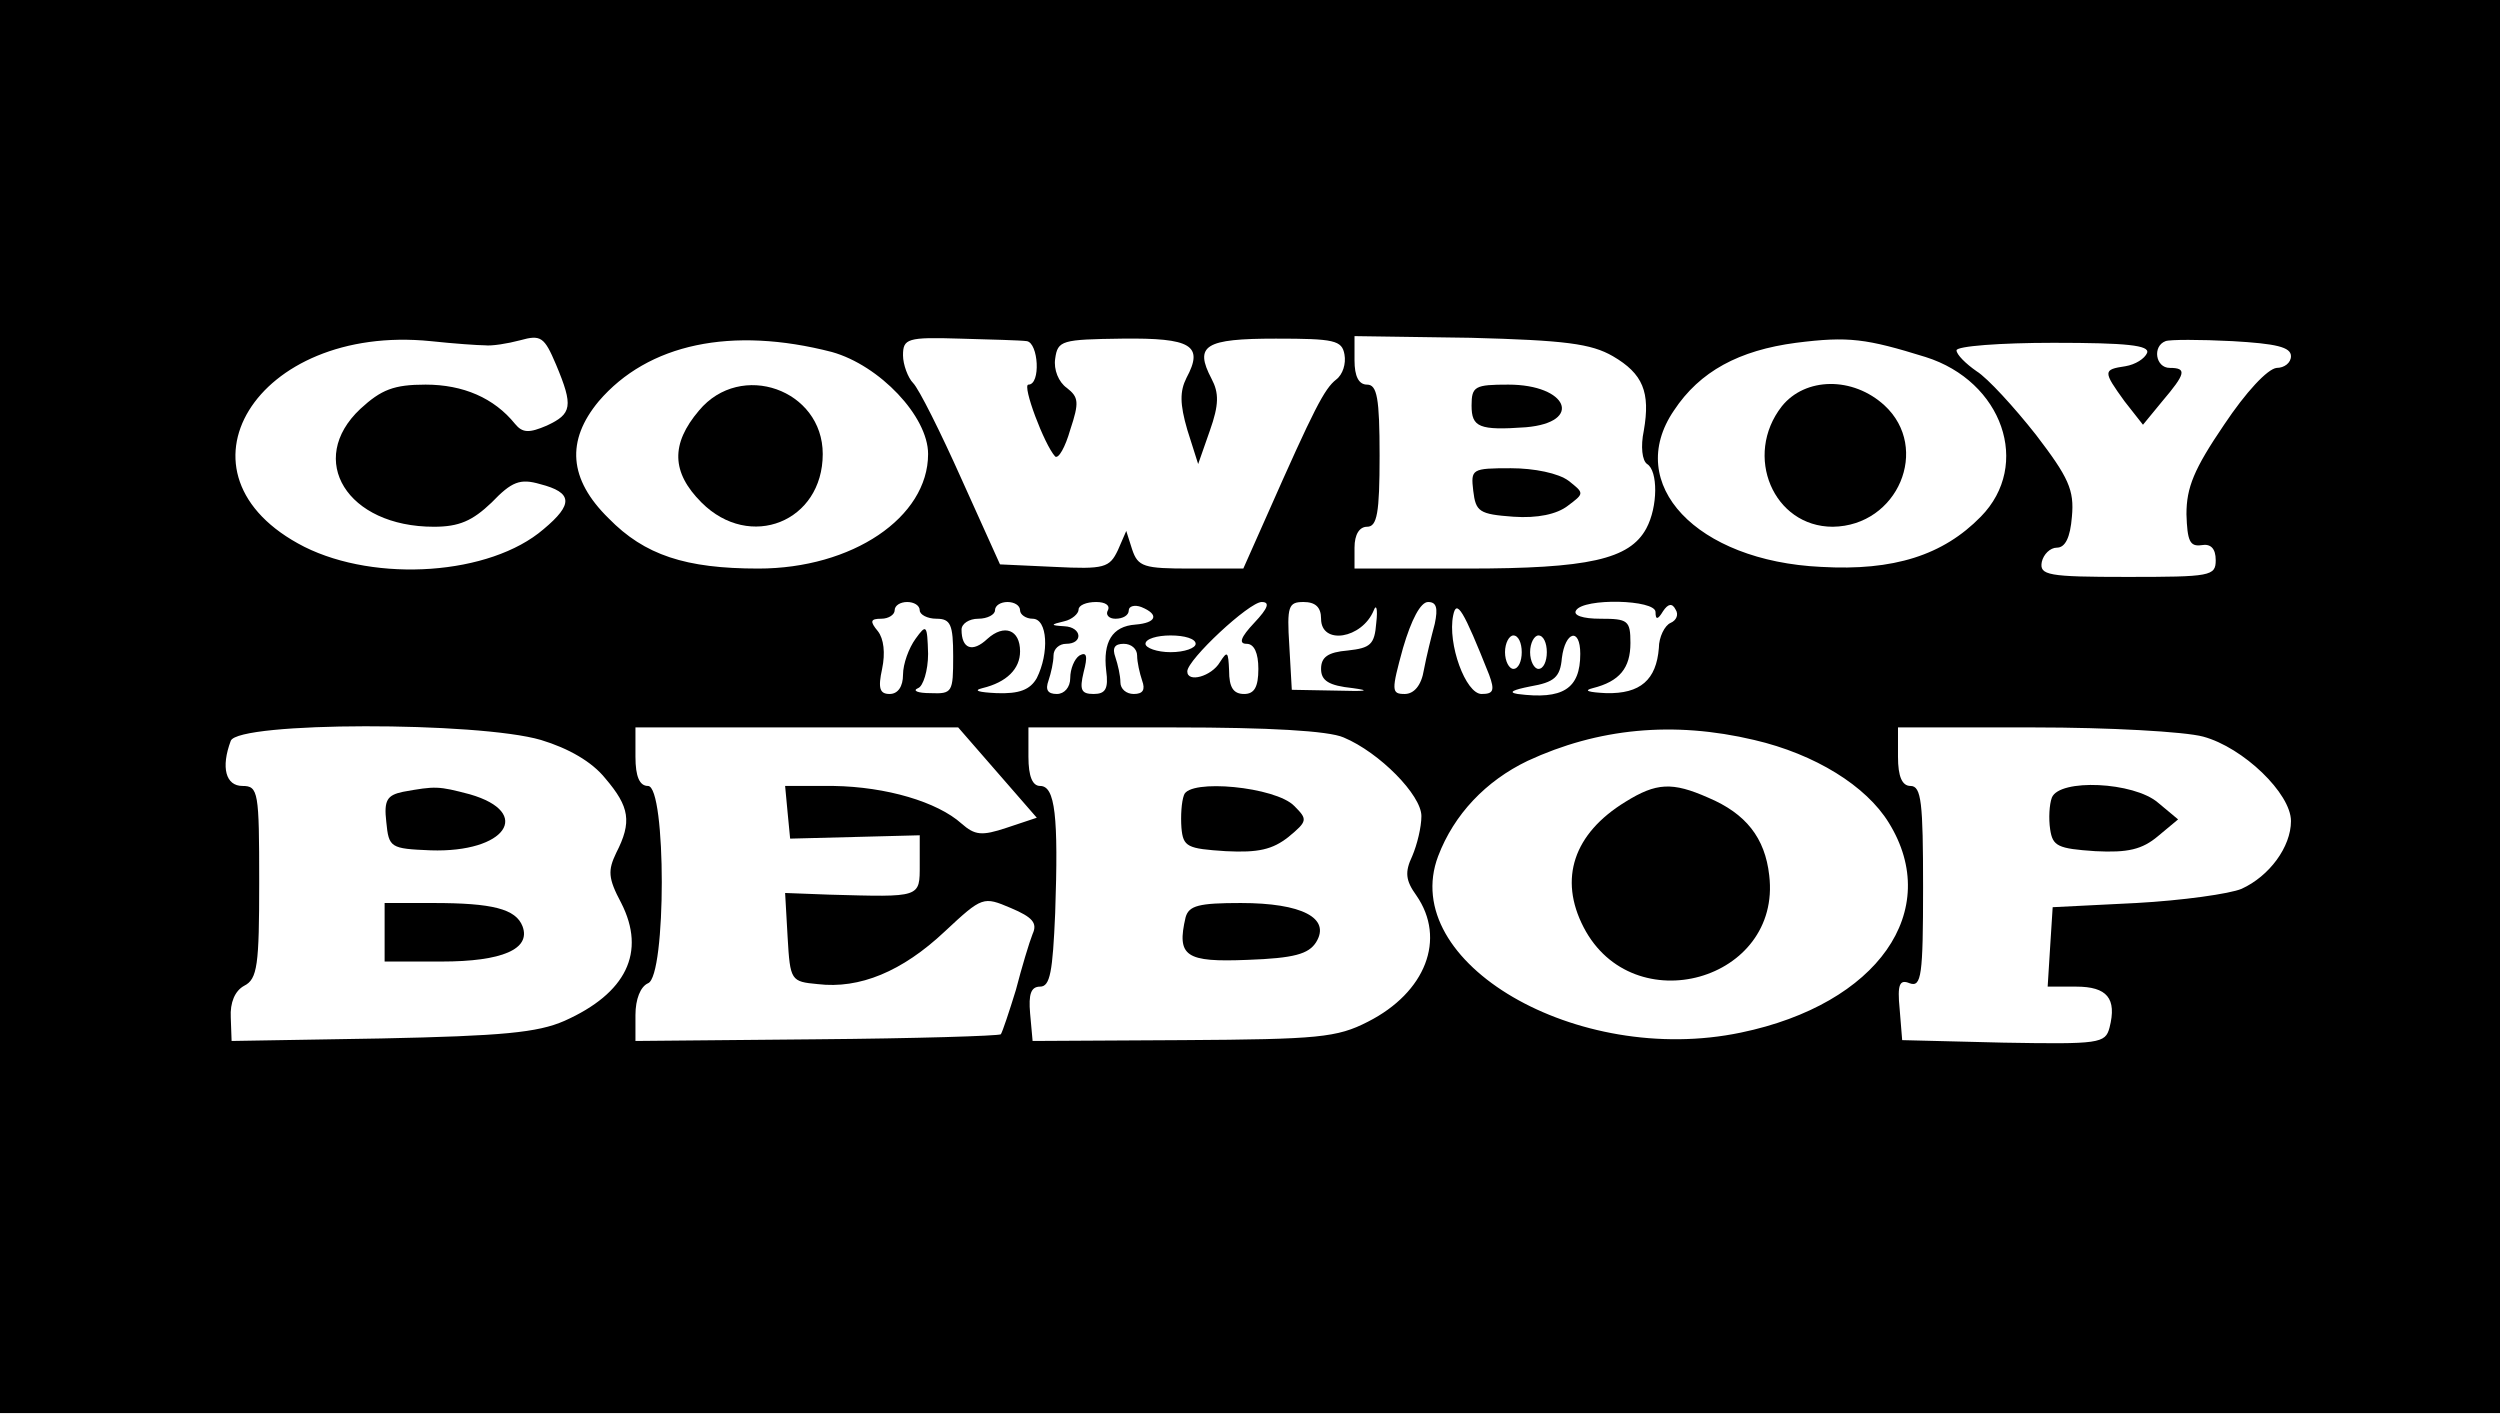
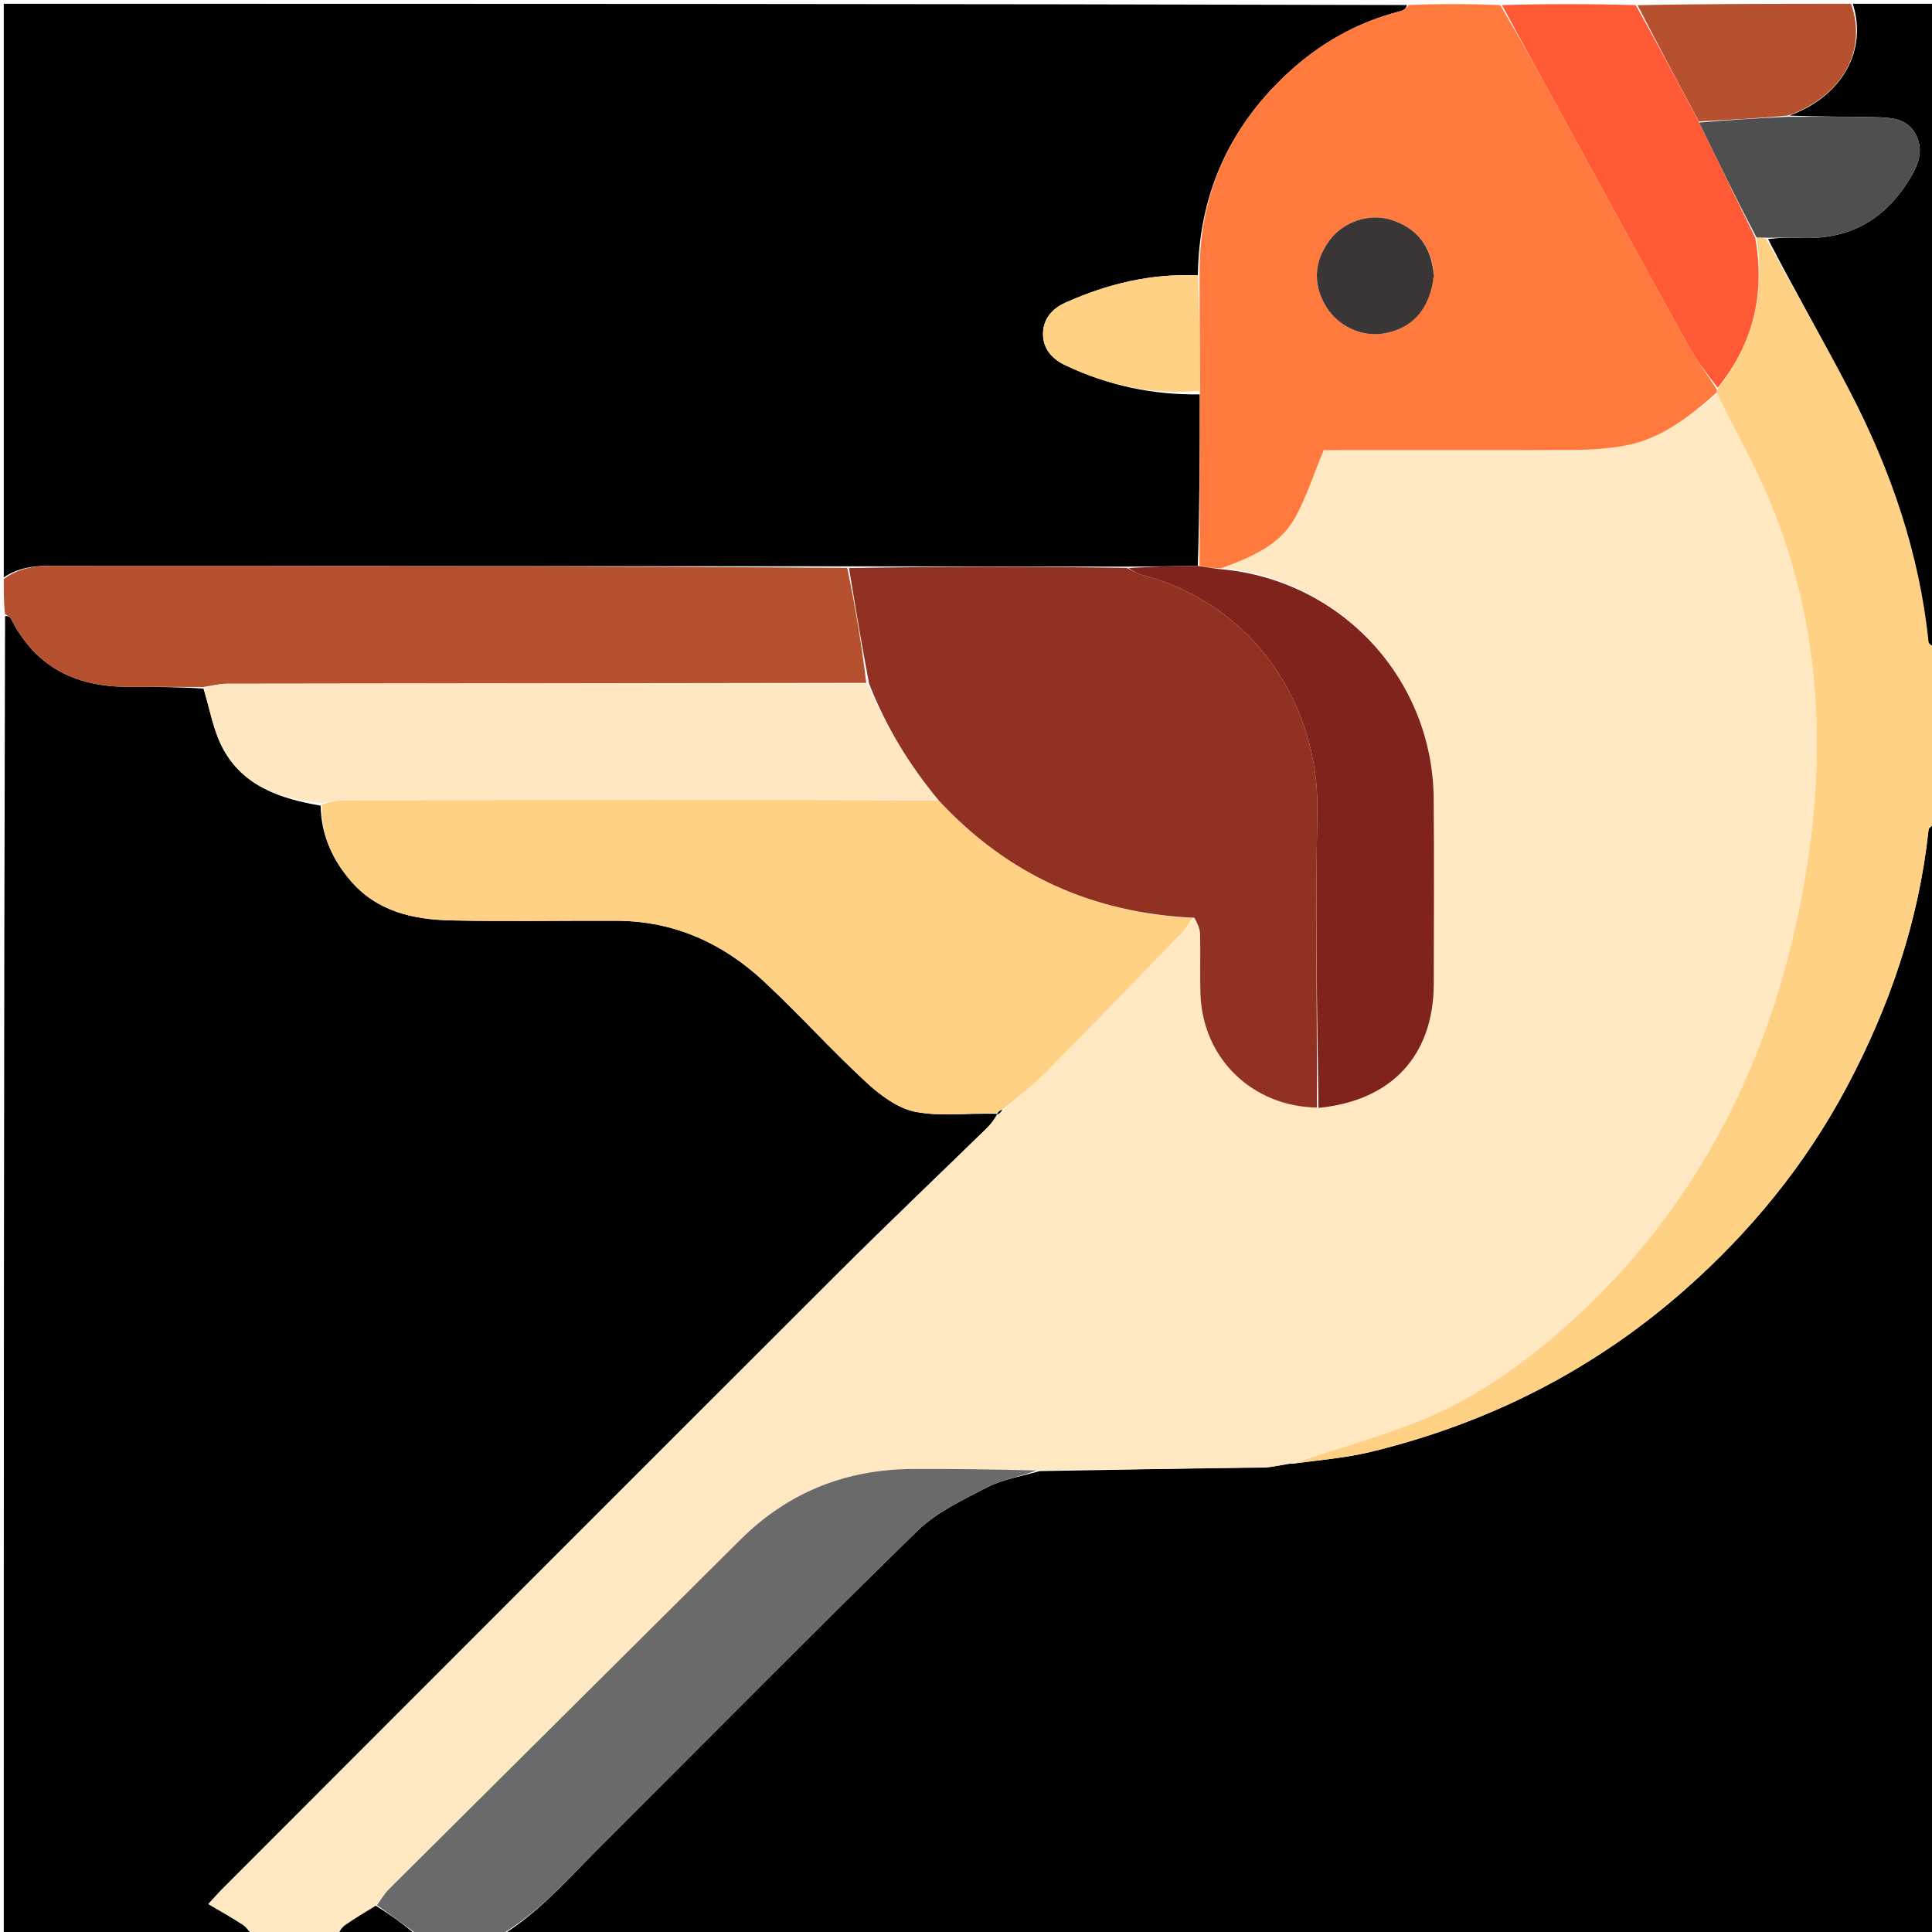
- <svg xmlns="http://www.w3.org/2000/svg" version="1.0" width="299pt" height="169pt" viewBox="0 0 299 169" preserveAspectRatio="xMidYMid meet">
-   <g transform="translate(0,169) scale(0.1,-0.1)" fill="#000000" stroke="none">
-     <path d="M0 845 l0 -845 1495 0 1495 0 0 845 0 845 -1495 0 -1495 0 0 -845z m580 432 c8 -1 27 2 42 6 25 7 29 4 43 -29 21 -50 19 -59 -11 -73 -21 -9 -29 -9 -38 2 -25 31 -62 47 -107 47 -38 0 -53 -6 -78 -29 -65 -61 -16 -141 88 -141 30 0 46 7 69 29 24 25 34 29 58 22 39 -10 40 -24 4 -54 -64 -55 -200 -64 -286 -21 -169 86 -58 267 151 246 28 -3 57 -5 65 -5z m415 -8 c57 -16 115 -77 115 -122 0 -76 -91 -137 -203 -137 -87 0 -136 16 -179 60 -48 47 -51 93 -12 140 59 69 159 90 279 59z m233 13 c14 -2 17 -52 2 -52 -8 0 19 -72 32 -86 4 -3 12 11 18 32 11 33 10 39 -4 50 -10 7 -16 22 -14 35 3 22 8 23 80 24 83 1 98 -8 77 -47 -8 -16 -8 -31 1 -62 l13 -41 14 40 c11 31 11 45 2 62 -21 40 -8 48 77 48 70 0 79 -2 82 -19 2 -11 -2 -24 -10 -30 -14 -11 -26 -34 -83 -163 l-28 -63 -63 0 c-56 0 -63 2 -70 23 l-7 22 -10 -23 c-10 -21 -16 -23 -76 -20 l-65 3 -46 102 c-25 56 -51 108 -58 115 -6 6 -12 22 -12 33 0 20 5 22 68 20 37 -1 73 -2 80 -3z m701 -18 c36 -21 45 -43 37 -89 -4 -19 -2 -36 4 -40 13 -8 13 -51 -1 -77 -20 -37 -69 -48 -214 -48 l-135 0 0 25 c0 16 6 25 15 25 12 0 15 16 15 85 0 69 -3 85 -15 85 -10 0 -15 10 -15 29 l0 29 139 -2 c113 -3 144 -7 170 -22z m374 -1 c92 -29 127 -129 66 -191 -45 -46 -104 -65 -191 -60 -149 7 -236 99 -176 187 31 47 78 72 146 81 63 8 84 5 155 -17z m437 1 c0 -8 -8 -14 -17 -14 -11 -1 -37 -29 -63 -68 -36 -53 -45 -75 -45 -107 1 -32 4 -39 18 -37 11 2 17 -4 17 -18 0 -19 -6 -20 -106 -20 -95 0 -105 2 -102 18 2 9 10 17 18 17 10 0 16 12 18 37 3 32 -4 47 -43 98 -26 33 -58 68 -71 76 -13 9 -24 20 -24 25 0 5 52 9 116 9 88 0 115 -3 112 -12 -3 -7 -14 -14 -26 -16 -27 -4 -27 -6 -1 -42 l22 -28 23 28 c28 33 30 40 9 40 -17 0 -21 26 -5 32 5 2 41 2 80 0 52 -3 70 -7 70 -18z m-1640 -304 c0 -5 9 -10 20 -10 17 0 20 -7 20 -45 0 -43 -1 -45 -27 -44 -16 0 -22 3 -15 6 6 2 12 21 12 41 -1 35 -2 36 -15 18 -8 -11 -15 -30 -15 -43 0 -14 -6 -23 -16 -23 -12 0 -14 7 -9 30 4 19 2 36 -5 45 -10 12 -9 15 4 15 9 0 16 5 16 10 0 6 7 10 15 10 8 0 15 -4 15 -10z m120 0 c0 -5 7 -10 15 -10 18 0 20 -41 5 -71 -8 -14 -21 -19 -48 -18 -21 1 -29 3 -17 6 29 7 45 23 45 44 0 26 -19 33 -39 15 -18 -17 -31 -12 -31 11 0 7 9 13 20 13 11 0 20 5 20 10 0 6 7 10 15 10 8 0 15 -4 15 -10z m105 0 c-3 -5 1 -10 9 -10 9 0 16 4 16 10 0 5 7 7 15 4 22 -9 18 -19 -7 -21 -28 -2 -39 -21 -35 -55 3 -22 -1 -28 -15 -28 -15 0 -17 5 -12 26 5 19 4 25 -5 20 -6 -4 -11 -16 -11 -27 0 -11 -7 -19 -16 -19 -11 0 -14 5 -10 16 3 9 6 22 6 30 0 8 7 14 15 14 21 0 19 20 -2 21 -17 1 -17 2 0 6 9 2 17 9 17 14 0 5 9 9 21 9 11 0 17 -4 14 -10z m175 -15 c-16 -17 -19 -25 -9 -25 9 0 14 -11 14 -30 0 -22 -5 -30 -17 -30 -13 0 -18 8 -18 28 -1 23 -2 24 -11 10 -10 -17 -39 -25 -39 -11 0 14 74 83 89 83 10 0 8 -7 -9 -25z m80 5 c0 -32 49 -24 63 10 3 8 5 2 3 -15 -2 -26 -7 -30 -34 -33 -24 -2 -32 -8 -32 -22 0 -14 9 -20 38 -23 22 -3 16 -4 -18 -3 l-55 1 -3 53 c-3 47 -1 52 17 52 14 0 21 -6 21 -20z m136 -6 c-4 -15 -10 -39 -13 -55 -3 -19 -12 -29 -23 -29 -16 0 -16 4 -2 55 10 34 21 55 30 55 10 0 12 -7 8 -26z m65 -61 c7 -19 5 -23 -9 -23 -19 0 -41 60 -34 94 4 20 12 7 43 -71z m199 75 c0 -10 3 -9 9 1 6 9 11 10 15 2 4 -6 1 -13 -6 -16 -7 -3 -14 -17 -14 -30 -3 -38 -22 -55 -63 -54 -21 1 -28 3 -16 6 32 8 45 24 45 54 0 27 -3 29 -36 29 -21 0 -33 4 -29 10 9 15 95 13 95 -2z m-550 -38 c0 -5 -13 -10 -30 -10 -16 0 -30 5 -30 10 0 6 14 10 30 10 17 0 30 -4 30 -10z m390 -10 c0 -11 -4 -20 -10 -20 -5 0 -10 9 -10 20 0 11 5 20 10 20 6 0 10 -9 10 -20z m30 0 c0 -11 -4 -20 -10 -20 -5 0 -10 9 -10 20 0 11 5 20 10 20 6 0 10 -9 10 -20z m40 -2 c0 -42 -21 -55 -75 -48 -12 2 -5 5 15 9 29 5 36 11 38 34 4 32 22 37 22 5z m-530 -2 c0 -8 3 -21 6 -30 4 -11 1 -16 -10 -16 -9 0 -16 6 -16 14 0 8 -3 21 -6 30 -4 11 -1 16 10 16 9 0 16 -6 16 -14z m-713 -101 c33 -10 61 -26 77 -46 29 -34 32 -52 13 -89 -10 -21 -10 -30 6 -60 30 -59 6 -108 -68 -141 -32 -14 -74 -18 -219 -21 l-179 -3 -1 28 c-1 18 5 32 16 38 16 8 18 25 18 124 0 108 -1 115 -20 115 -20 0 -26 22 -14 54 9 23 296 23 371 1z m546 -39 l47 -54 -36 -12 c-30 -10 -38 -9 -54 5 -29 26 -90 44 -153 45 l-58 0 3 -32 3 -31 78 2 77 2 0 -35 c0 -40 2 -39 -108 -36 l-53 2 3 -53 c3 -52 4 -53 36 -56 50 -6 101 15 152 63 45 42 46 42 79 28 26 -11 32 -18 26 -31 -4 -10 -13 -40 -20 -67 -8 -26 -16 -50 -18 -53 -3 -2 -102 -5 -221 -6 l-216 -2 0 31 c0 19 6 34 15 38 22 8 22 236 0 236 -10 0 -15 11 -15 35 l0 35 193 0 193 0 47 -54z m414 42 c43 -18 93 -69 93 -94 0 -13 -5 -34 -11 -48 -9 -19 -8 -29 5 -47 36 -52 11 -116 -58 -151 -37 -19 -59 -21 -221 -22 l-180 -1 -3 33 c-2 23 1 32 12 32 12 0 15 18 18 88 4 116 0 152 -18 152 -9 0 -14 11 -14 35 l0 35 175 0 c112 0 184 -4 202 -12z m491 -3 c73 -17 134 -55 161 -99 65 -105 -13 -217 -177 -251 -196 -41 -410 84 -362 211 19 50 57 90 107 114 84 39 174 48 271 25z m537 4 c48 -13 105 -68 105 -101 0 -31 -26 -66 -59 -81 -14 -6 -71 -14 -126 -17 l-100 -5 -3 -47 -3 -48 34 0 c37 0 49 -14 40 -49 -5 -19 -12 -20 -127 -18 l-121 3 -3 37 c-3 30 0 36 12 31 14 -5 16 9 16 115 0 101 -2 121 -15 121 -10 0 -15 11 -15 35 l0 35 163 0 c89 0 180 -5 202 -11z" />
-     <path d="M836 1199 c-34 -40 -33 -74 3 -110 58 -58 145 -23 145 58 0 77 -98 112 -148 52z" />
-     <path d="M1760 1205 c0 -26 9 -30 65 -26 69 6 50 51 -21 51 -40 0 -44 -2 -44 -25z" />
-     <path d="M1762 1103 c3 -25 7 -28 48 -31 29 -2 52 3 65 13 20 15 20 15 1 30 -12 9 -41 15 -69 15 -47 0 -48 -1 -45 -27z" />
-     <path d="M2131 1204 c-46 -59 -10 -144 61 -144 78 1 117 94 62 145 -38 35 -95 34 -123 -1z" />
-     <path d="M482 743 c-19 -4 -23 -10 -20 -36 3 -31 5 -32 53 -34 90 -3 123 45 47 67 -38 10 -41 10 -80 3z" />
-     <path d="M460 575 l0 -35 68 0 c73 0 107 15 97 42 -8 21 -36 28 -107 28 l-58 0 0 -35z" />
-     <path d="M1416 739 c-3 -8 -4 -25 -3 -39 2 -23 7 -25 53 -28 39 -2 56 2 75 17 23 19 23 21 7 37 -22 23 -126 33 -132 13z" />
-     <path d="M1418 593 c-11 -47 0 -54 74 -51 56 2 73 7 82 21 18 29 -17 47 -90 47 -50 0 -62 -3 -66 -17z" />
-     <path d="M1944 731 c-62 -38 -80 -92 -50 -150 59 -114 237 -64 222 62 -5 45 -28 74 -73 93 -43 19 -62 18 -99 -5z" />
-     <path d="M2454 736 c-3 -8 -4 -25 -2 -38 3 -20 9 -23 54 -26 39 -2 56 2 75 18 l24 20 -24 20 c-29 25 -118 29 -127 6z" />
-   </g>
+ <svg xmlns="http://www.w3.org/2000/svg" version="1.1" id="Layer_1" x="0px" y="0px" width="100%" viewBox="0 0 512 512" enable-background="new 0 0 512 512" xml:space="preserve">
+   <path fill="#000000" opacity="1" stroke="none" d=" M67,513   C45.023,513 23.046,513 1,513   C1,396.646 1,280.292 1.342,163.291   C2.119,163.111 2.692,163.508 2.969,164.055   C9.299,176.551 19.793,181.95 33.442,182   C40.262,182.026 47.082,182.042 53.946,182.482   C55.631,188.065 56.551,193.614 59.061,198.313   C64.459,208.419 74.301,211.665 84.967,213.508   C85.131,221.395 88.105,227.734 92.84,233.314   C99.852,241.58 109.504,243.692 119.589,243.917   C134.229,244.243 148.882,243.943 163.529,244.016   C178.721,244.092 191.667,249.998 202.571,260.198   C211.804,268.834 220.297,278.266 229.583,286.841   C233.286,290.26 237.968,293.769 242.691,294.661   C249.574,295.962 256.897,294.935 264.347,295.166   C263.565,296.666 262.539,297.975 261.359,299.126   C248.416,311.751 235.307,324.209 222.512,336.982   C167.943,391.457 113.464,446.022 58.959,500.56   C57.832,501.688 56.785,502.896 55.218,504.587   C58.635,506.616 61.585,508.241 64.385,510.095   C65.437,510.791 66.139,512.016 67,513  z" />
+   <path fill="#000000" opacity="1" stroke="none" d=" M1,153   C1,102.376 1,51.751 1,1   C124.688,1 248.375,1 372.833,1.329   C372.783,2.103 372.01,2.743 371.132,2.964   C359.518,5.883 349.421,11.721 340.808,19.813   C325.559,34.139 317.706,51.869 317.447,72.978   C304.861,72.43 293.453,75.265 282.44,80.162   C278.637,81.852 276.349,84.719 276.413,88.673   C276.473,92.444 278.768,95.122 282.39,96.831   C293.664,102.149 305.446,104.702 317.947,104.511   C317.953,119.967 317.92,134.958 317.426,149.967   C310.967,150.061 304.968,150.137 298.505,150.161   C273.683,150.115 249.325,150.12 224.502,150.076   C155.813,150.018 87.587,150.008 19.362,150.002   C13.081,150.002 6.661,149.183 1,153  z" />
+   <path fill="#000000" opacity="1" stroke="none" d=" M513,218   C513,316.27 513,414.54 513,513   C386.645,513 260.289,513 133.351,512.645   C143.043,506.579 150.663,497.804 158.819,489.657   C186.848,461.659 214.679,433.46 243.022,405.786   C248.159,400.769 255.16,397.48 261.676,394.122   C265.76,392.017 270.545,391.274 275.48,389.858   C295.625,389.476 315.306,389.154 335.394,388.916   C337.577,388.667 339.352,388.335 341.337,387.979   C341.546,387.955 341.945,387.821 342.388,387.905   C349.725,386.924 356.74,386.358 363.491,384.711   C394.656,377.108 422.596,362.915 446.633,341.681   C463.9,326.427 478.402,308.723 489.306,288.263   C500.738,266.814 508.493,244.205 511.08,219.931   C511.155,219.227 512.335,218.641 513,218  z" />
+   <path fill="#FFE8C2" opacity="1" stroke="none" d=" M341.945,387.821   C341.945,387.821 341.546,387.955 340.931,387.962   C338.539,388.257 336.763,388.545 334.987,388.833   C315.306,389.154 295.625,389.476 275.142,389.625   C263.535,389.393 252.729,389.242 241.925,389.296   C224.161,389.384 208.838,395.452 196.159,408.081   C165.172,438.945 134.118,469.743 103.125,500.601   C101.873,501.848 100.969,503.443 99.591,505.029   C96.666,506.83 93.994,508.393 91.472,510.168   C90.476,510.869 89.814,512.042 89,513   C81.979,513 74.958,513 67.469,513   C66.139,512.016 65.437,510.791 64.385,510.095   C61.585,508.241 58.635,506.616 55.218,504.587   C56.785,502.896 57.832,501.688 58.959,500.56   C113.464,446.022 167.943,391.457 222.512,336.982   C235.307,324.209 248.416,311.751 261.359,299.126   C262.539,297.975 263.565,296.666 264.294,295.194   C263.927,294.957 263.947,295.076 264.202,295.37   C264.946,295.13 265.435,294.596 266.229,293.91   C270.219,290.451 274.085,287.321 277.557,283.804   C289.529,271.676 301.377,259.425 313.228,247.178   C314.346,246.023 315.156,244.569 316.526,243.219   C317.324,244.641 317.996,246.089 318.034,247.554   C318.175,252.864 317.955,258.186 318.139,263.494   C318.729,280.518 331.858,293.226 349.414,293.606   C368.955,291.673 379.94,279.644 379.973,260.584   C380,244.251 380.092,227.916 379.944,211.585   C379.656,179.825 355.286,153.551 323.962,150.52   C331.682,147.624 339.078,144.544 343.127,137.332   C346.148,131.951 348.035,125.932 350.808,119.282   C351.368,119.282 353.163,119.282 354.959,119.282   C375.762,119.282 396.566,119.333 417.37,119.237   C421.505,119.218 425.681,118.902 429.763,118.253   C439.896,116.641 447.589,110.534 455.026,104.349   C459.69,113.919 464.88,122.895 468.844,132.383   C483.861,168.325 484.342,205.515 476.374,242.96   C467.423,285.026 448.119,321.574 415.844,350.669   C403.656,361.655 390.312,371.038 374.994,377.019   C364.215,381.227 352.977,384.262 341.945,387.821  z" />
+   <path fill="#FF7A3C" opacity="1" stroke="none" d=" M454.99,103.99   C447.589,110.534 439.896,116.641 429.763,118.253   C425.681,118.902 421.505,119.218 417.37,119.237   C396.566,119.333 375.762,119.282 354.959,119.282   C353.163,119.282 351.368,119.282 350.808,119.282   C348.035,125.932 346.148,131.951 343.127,137.332   C339.078,144.544 331.682,147.624 323.606,150.605   C321.275,150.592 319.581,150.271 317.886,149.949   C317.92,134.958 317.953,119.967 317.996,104.043   C317.971,93.06 317.936,83.01 317.902,72.96   C317.706,51.869 325.559,34.139 340.808,19.813   C349.421,11.721 359.518,5.883 371.132,2.964   C372.01,2.743 372.783,2.103 373.302,1.329   C381.021,1 389.042,1 397.577,1.355   C402.646,9.978 407.219,18.236 411.753,26.516   C423.538,48.04 435.251,69.604 447.129,91.077   C449.42,95.219 452.328,99.021 454.958,103.232   C454.974,103.654 454.982,103.822 454.99,103.99  M379.973,72.59   C379.391,65.339 375.558,60.486 368.743,58.281   C362.827,56.366 355.886,58.822 352.28,63.778   C348.409,69.098 347.864,74.769 351.06,80.616   C354.181,86.325 360.854,89.503 367.013,88.321   C374.547,86.876 378.918,81.853 379.973,72.59  z" />
+   <path fill="#FFD185" opacity="1" stroke="none" d=" M455.026,104.349   C454.982,103.822 454.974,103.654 455.219,103.02   C464.826,90.837 467.773,77.559 465.48,62.914   C466.545,62.948 467.255,62.988 468.081,63.368   C475.61,77.109 483.327,90.351 490.367,103.944   C501.132,124.729 508.65,146.616 511.08,170.065   C511.153,170.769 512.335,171.358 513,172   C513,187.021 513,202.042 513,217.531   C512.335,218.641 511.155,219.227 511.08,219.931   C508.493,244.205 500.738,266.814 489.306,288.263   C478.402,308.723 463.9,326.427 446.633,341.681   C422.596,362.915 394.656,377.108 363.491,384.711   C356.74,386.358 349.725,386.924 342.388,387.905   C352.977,384.262 364.215,381.227 374.994,377.019   C390.312,371.038 403.656,361.655 415.844,350.669   C448.119,321.574 467.423,285.026 476.374,242.96   C484.342,205.515 483.861,168.325 468.844,132.383   C464.88,122.895 459.69,113.919 455.026,104.349  z" />
+   <path fill="#B6502F" opacity="1" stroke="none" d=" M1,153.454   C6.661,149.183 13.081,150.002 19.362,150.002   C87.587,150.008 155.813,150.018 224.527,150.492   C226.689,160.94 228.362,170.923 229.568,180.97   C172.779,181.077 116.458,181.109 60.137,181.199   C58.058,181.202 55.98,181.762 53.902,182.063   C47.082,182.042 40.262,182.026 33.442,182   C19.793,181.95 9.299,176.551 2.969,164.055   C2.692,163.508 2.119,163.111 1.342,162.822   C1,159.969 1,156.939 1,153.454  z" />
+   <path fill="#6A6A6A" opacity="1" stroke="none" d=" M99.904,504.876   C100.969,503.443 101.873,501.848 103.125,500.601   C134.118,469.743 165.172,438.945 196.159,408.081   C208.838,395.452 224.161,389.384 241.925,389.296   C252.729,389.242 263.535,389.393 274.678,389.686   C270.545,391.274 265.76,392.017 261.676,394.122   C255.16,397.48 248.159,400.769 243.022,405.786   C214.679,433.46 186.848,461.659 158.819,489.657   C150.663,497.804 143.043,506.579 132.884,512.645   C125.646,513 118.291,513 110.585,512.646   C106.79,509.82 103.347,507.348 99.904,504.876  z" />
+   <path fill="#000000" opacity="1" stroke="none" d=" M513,171.531   C512.335,171.358 511.153,170.769 511.08,170.065   C508.65,146.616 501.132,124.729 490.367,103.944   C483.327,90.351 475.61,77.109 468.55,63.357   C471.559,63.004 474.218,62.887 476.865,63.019   C489.473,63.647 499.015,58.7 505.77,47.924   C508.295,43.896 509.981,40.006 507.662,35.584   C505.419,31.305 500.998,31.148 496.889,31.052   C489.264,30.874 481.633,30.953 474.175,30.616   C488.047,25.696 495.013,13.438 491,1   C498.317,1 505.633,1 513,1   C513,57.688 513,114.375 513,171.531  z" />
+   <path fill="#FF5A35" opacity="1" stroke="none" d=" M465.126,62.919   C467.773,77.559 464.826,90.837 455.212,102.767   C452.328,99.021 449.42,95.219 447.129,91.077   C435.251,69.604 423.538,48.04 411.753,26.516   C407.219,18.236 402.646,9.978 398.045,1.355   C409.688,1 421.375,1 433.509,1.376   C439.369,11.893 444.783,22.034 450.307,32.484   C455.32,42.834 460.223,52.876 465.126,62.919  z" />
+   <path fill="#B6502F" opacity="1" stroke="none" d=" M450.198,32.176   C444.783,22.034 439.369,11.893 433.977,1.376   C452.688,1 471.375,1 490.531,1   C495.013,13.438 488.047,25.696 473.748,30.644   C465.499,31.379 457.848,31.778 450.198,32.176  z" />
+   <path fill="#000000" opacity="1" stroke="none" d=" M99.591,505.029   C103.347,507.348 106.79,509.82 110.116,512.646   C103.312,513 96.625,513 89.469,513   C89.814,512.042 90.476,510.869 91.472,510.168   C93.994,508.393 96.666,506.83 99.591,505.029  z" />
+   <path fill="#FFD185" opacity="1" stroke="none" d=" M316.108,243.254   C315.156,244.569 314.346,246.023 313.228,247.178   C301.377,259.425 289.529,271.676 277.557,283.804   C274.085,287.321 270.219,290.451 265.904,293.885   C264.832,294.366 264.389,294.721 263.947,295.076   C263.947,295.076 263.927,294.957 263.979,294.929   C256.897,294.935 249.574,295.962 242.691,294.661   C237.968,293.769 233.286,290.26 229.583,286.841   C220.297,278.266 211.804,268.834 202.571,260.198   C191.667,249.998 178.721,244.092 163.529,244.016   C148.882,243.943 134.229,244.243 119.589,243.917   C109.504,243.692 99.852,241.58 92.84,233.314   C88.105,227.734 85.131,221.395 85.271,213.216   C87.69,212.341 89.831,212.047 91.972,212.045   C144.134,211.98 196.296,211.947 248.725,212.074   C267.075,231.859 289.535,242.007 316.108,243.254  z" />
+   <path fill="#FEE7C1" opacity="1" stroke="none" d=" M248.459,211.908   C196.296,211.947 144.134,211.98 91.972,212.045   C89.831,212.047 87.69,212.341 85.244,212.792   C74.301,211.665 64.459,208.419 59.061,198.313   C56.551,193.614 55.631,188.065 53.946,182.482   C55.98,181.762 58.058,181.202 60.137,181.199   C116.458,181.109 172.779,181.077 229.84,181.196   C234.773,192.575 240.929,202.644 248.459,211.908  z" />
+   <path fill="#913122" opacity="1" stroke="none" d=" M248.725,212.074   C240.929,202.644 234.773,192.575 230.307,181.132   C228.362,170.923 226.689,160.94 224.992,150.541   C249.325,150.12 273.683,150.115 298.615,150.494   C300.362,151.383 301.493,152.048 302.714,152.369   C332.498,160.194 349.639,187.032 349.107,215.066   C348.61,241.21 349.014,267.372 349.022,293.526   C331.858,293.226 318.729,280.518 318.139,263.494   C317.955,258.186 318.175,252.864 318.034,247.554   C317.996,246.089 317.324,244.641 316.526,243.219   C289.535,242.007 267.075,231.859 248.725,212.074  z" />
+   <path fill="#80231D" opacity="1" stroke="none" d=" M349.414,293.606   C349.014,267.372 348.61,241.21 349.107,215.066   C349.639,187.032 332.498,160.194 302.714,152.369   C301.493,152.048 300.362,151.383 299.079,150.546   C304.968,150.137 310.967,150.061 317.426,149.967   C319.581,150.271 321.275,150.592 323.325,150.828   C355.286,153.551 379.656,179.825 379.944,211.585   C380.092,227.916 380,244.251 379.973,260.584   C379.94,279.644 368.955,291.673 349.414,293.606  z" />
+   <path fill="#FFD185" opacity="1" stroke="none" d=" M317.447,72.978   C317.936,83.01 317.971,93.06 317.956,103.579   C305.446,104.702 293.664,102.149 282.39,96.831   C278.768,95.122 276.473,92.444 276.413,88.673   C276.349,84.719 278.637,81.852 282.44,80.162   C293.453,75.265 304.861,72.43 317.447,72.978  z" />
+   <path fill="#FFD185" opacity="1" stroke="none" d=" M335.394,388.916   C336.763,388.545 338.539,388.257 340.722,387.986   C339.352,388.335 337.577,388.667 335.394,388.916  z" />
+   <path fill="#000000" opacity="1" stroke="none" d=" M264.202,295.37   C264.389,294.721 264.832,294.366 265.599,294.036   C265.435,294.596 264.946,295.13 264.202,295.37  z" />
+   <path fill="#393635" opacity="1" stroke="none" d=" M379.974,73.008   C378.918,81.853 374.547,86.876 367.013,88.321   C360.854,89.503 354.181,86.325 351.06,80.616   C347.864,74.769 348.409,69.098 352.28,63.778   C355.886,58.822 362.827,56.366 368.743,58.281   C375.558,60.486 379.391,65.339 379.974,73.008  z" />
+   <path fill="#504F4F" opacity="1" stroke="none" d=" M450.307,32.484   C457.848,31.778 465.499,31.379 473.577,30.953   C481.633,30.953 489.264,30.874 496.889,31.052   C500.998,31.148 505.419,31.305 507.662,35.584   C509.981,40.006 508.295,43.896 505.77,47.924   C499.015,58.7 489.473,63.647 476.865,63.019   C474.218,62.887 471.559,63.004 468.435,63.017   C467.255,62.988 466.545,62.948 465.48,62.914   C460.223,52.876 455.32,42.834 450.307,32.484  z" />
</svg>
